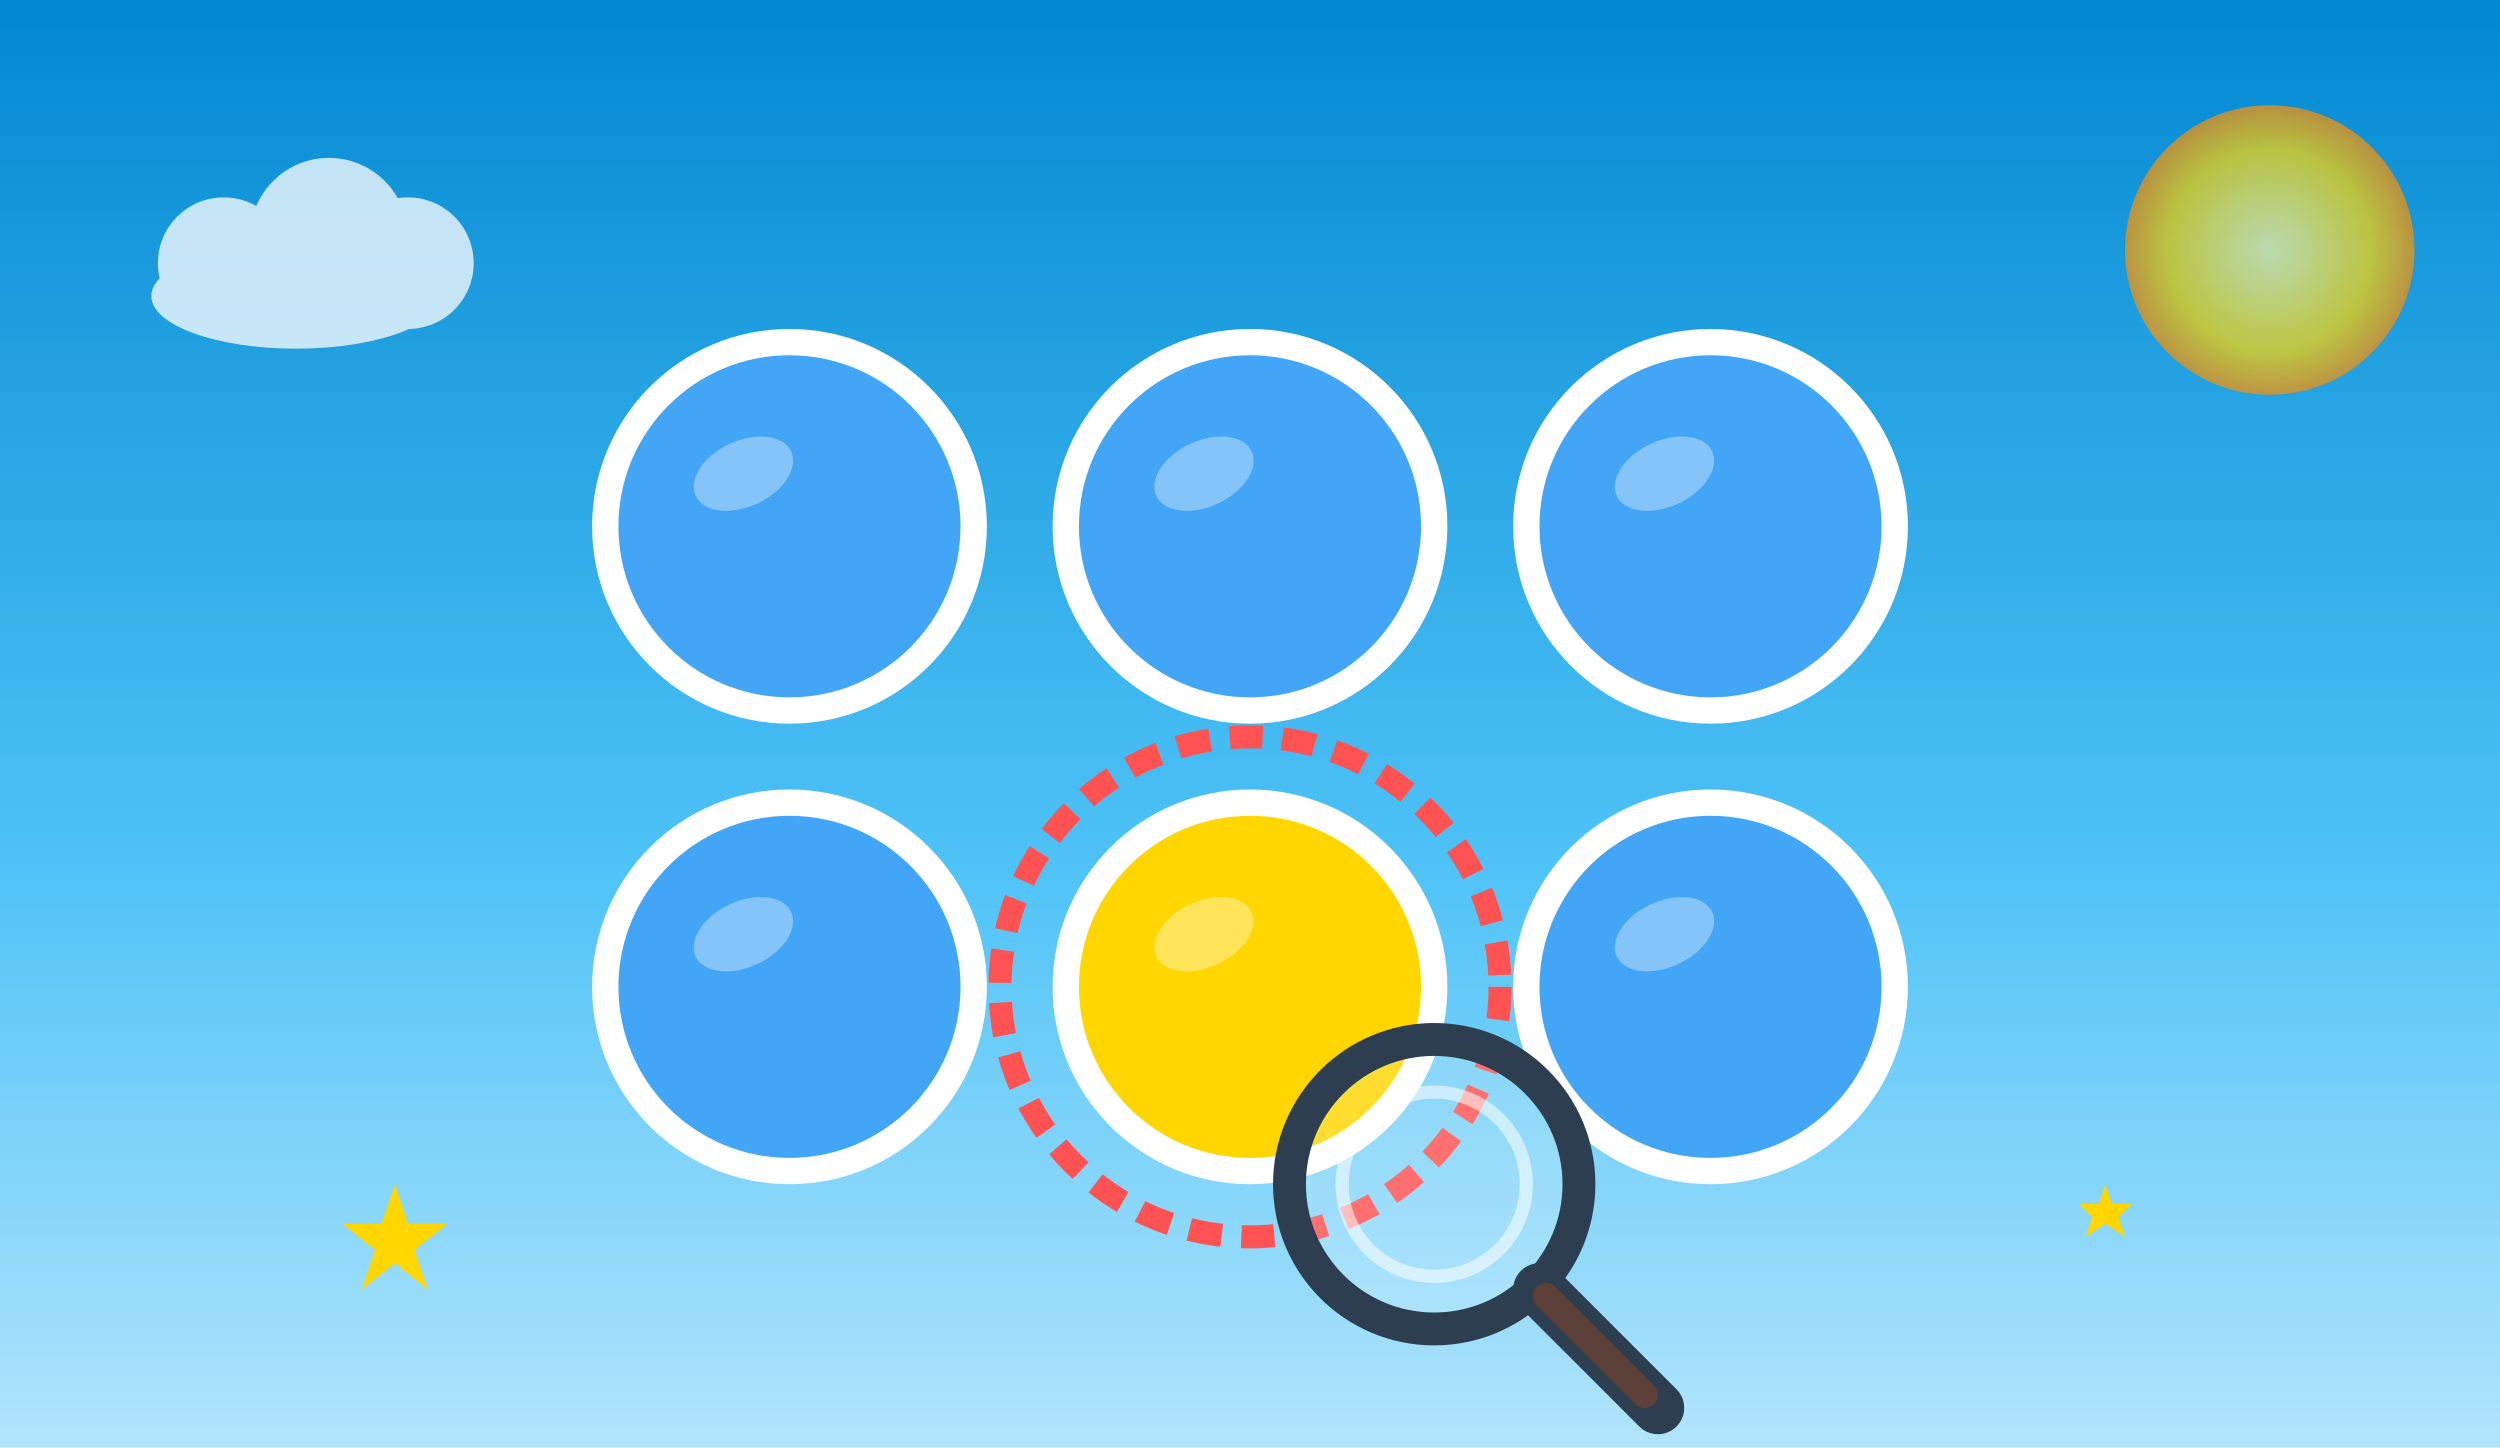
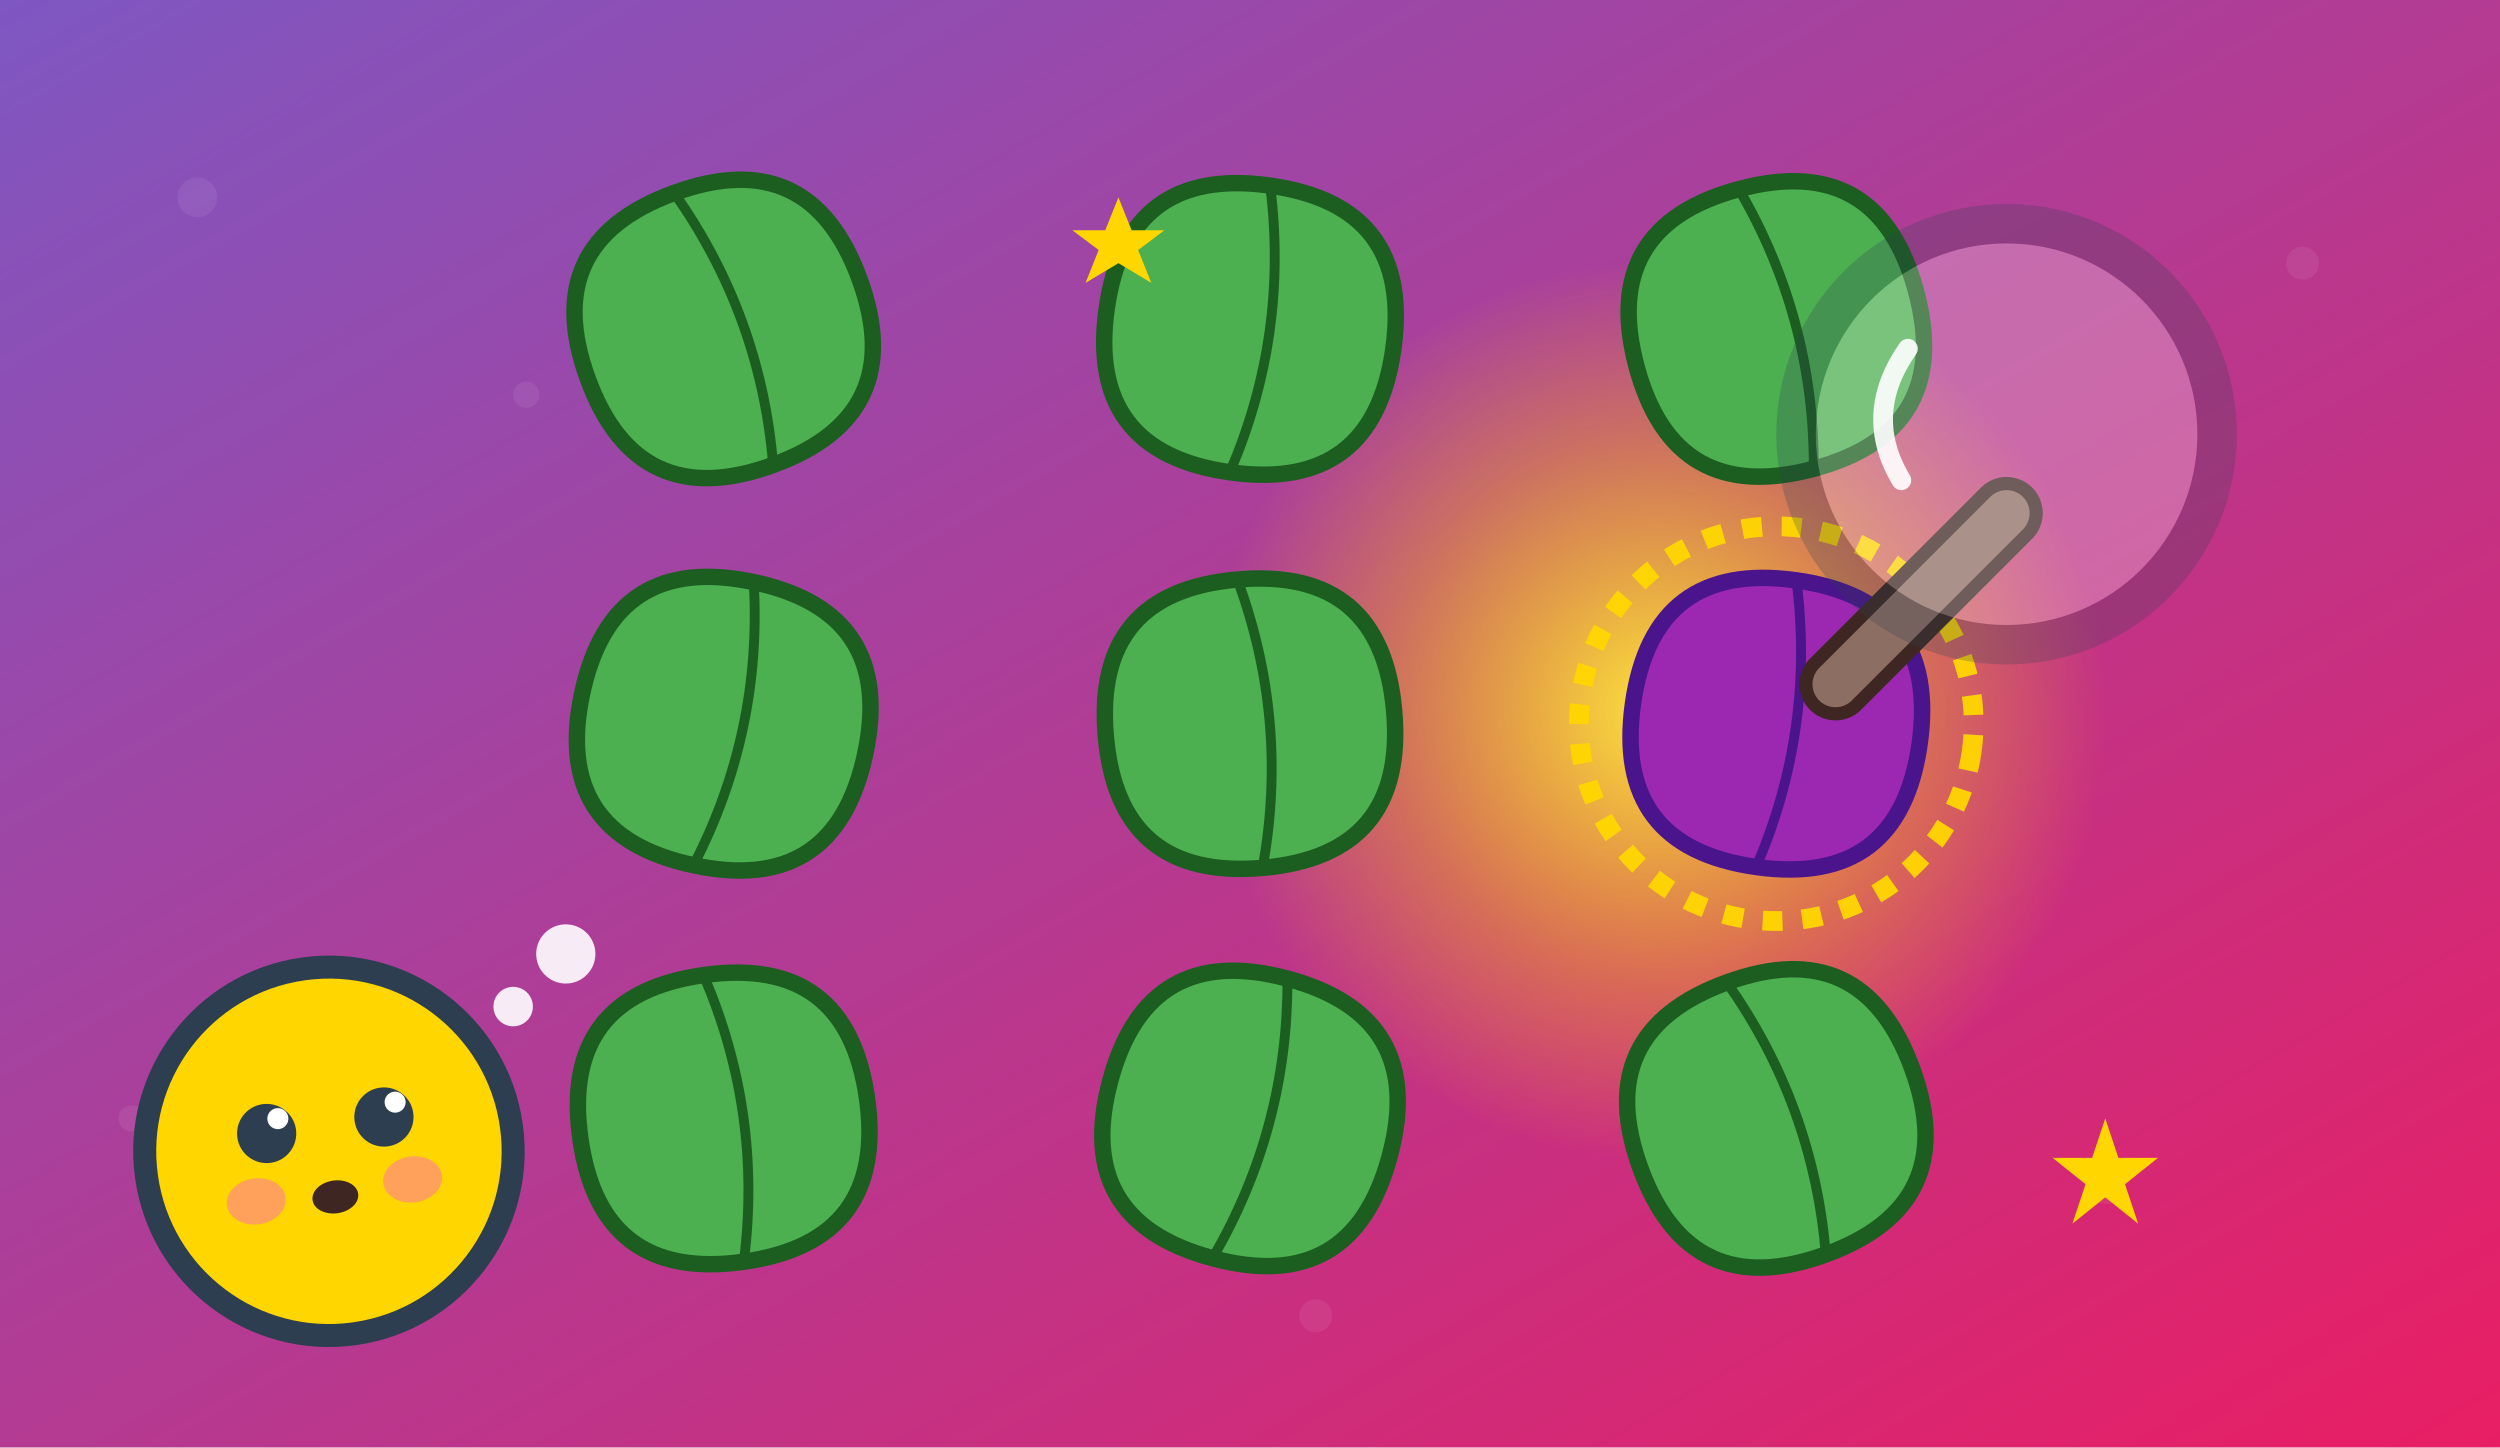
<svg xmlns="http://www.w3.org/2000/svg" viewBox="0 0 380 220" preserveAspectRatio="xMidYMid slice">
  <defs>
-     <linearGradient id="sky3" x1="0" y1="0" x2="0" y2="1">
-       <stop offset="0%" stop-color="#0288D1" />
-       <stop offset="60%" stop-color="#4FC3F7" />
-       <stop offset="100%" stop-color="#B3E5FC" />
+     <linearGradient id="bg3" x1="0" y1="0" x2="1" y2="1">
+       <stop offset="0%" stop-color="#7E57C2" />
+       <stop offset="100%" stop-color="#E91E63" />
    </linearGradient>
-     <radialGradient id="sun3" cx="0.5" cy="0.5" r="0.5">
-       <stop offset="0%" stop-color="#FFF59D" />
-       <stop offset="70%" stop-color="#FFD600" />
-       <stop offset="100%" stop-color="#FF8F00" />
+     <radialGradient id="spot3" cx="0.5" cy="0.5" r="0.5">
+       <stop offset="0%" stop-color="#FFEB3B" stop-opacity="0.95" />
+       <stop offset="60%" stop-color="#FFD600" stop-opacity="0.35" />
+       <stop offset="100%" stop-color="#FFD600" stop-opacity="0" />
    </radialGradient>
  </defs>
-   <rect width="380" height="220" fill="url(#sky3)" />
-   <circle cx="345" cy="38" r="22" fill="url(#sun3)" opacity="0.7" />
-   <g fill="white" opacity="0.75">
-     <ellipse cx="45" cy="45" rx="22" ry="8" />
-     <circle cx="34" cy="40" r="10" />
-     <circle cx="50" cy="36" r="12" />
-     <circle cx="62" cy="40" r="10" />
+   <rect width="380" height="220" fill="url(#bg3)" />
+   <g fill="white" opacity="0.07">
+     <circle cx="30" cy="30" r="3" />
+     <circle cx="80" cy="60" r="2" />
+     <circle cx="350" cy="40" r="2.5" />
+     <circle cx="320" cy="180" r="3" />
+     <circle cx="20" cy="170" r="2" />
+     <circle cx="200" cy="200" r="2.5" />
  </g>
-   <circle cx="120" cy="80" r="28" fill="#42A5F5" stroke="white" stroke-width="4" />
-   <circle cx="190" cy="80" r="28" fill="#42A5F5" stroke="white" stroke-width="4" />
-   <circle cx="260" cy="80" r="28" fill="#42A5F5" stroke="white" stroke-width="4" />
-   <g fill="white" opacity="0.35">
-     <ellipse cx="113" cy="72" rx="8" ry="5" transform="rotate(-25 113 72)" />
-     <ellipse cx="183" cy="72" rx="8" ry="5" transform="rotate(-25 183 72)" />
-     <ellipse cx="253" cy="72" rx="8" ry="5" transform="rotate(-25 253 72)" />
+   <circle cx="252" cy="108" r="68" fill="url(#spot3)" />
+   <g id="leafGreen" />
+   <g transform="translate(110, 50) rotate(-20)">
+     <path d="M 0 -22 Q 22 -22 22 0 Q 22 22 0 22 Q -22 22 -22 0 Q -22 -22 0 -22 Z" fill="#4CAF50" stroke="#1B5E20" stroke-width="2.5" />
+     <path d="M 0 -22 Q 6 0 0 22" stroke="#1B5E20" stroke-width="1.5" fill="none" />
  </g>
-   <circle cx="120" cy="150" r="28" fill="#42A5F5" stroke="white" stroke-width="4" />
-   <circle cx="190" cy="150" r="28" fill="#FFD600" stroke="white" stroke-width="4" />
-   <circle cx="260" cy="150" r="28" fill="#42A5F5" stroke="white" stroke-width="4" />
-   <g fill="white" opacity="0.35">
-     <ellipse cx="113" cy="142" rx="8" ry="5" transform="rotate(-25 113 142)" />
-     <ellipse cx="183" cy="142" rx="8" ry="5" transform="rotate(-25 183 142)" />
-     <ellipse cx="253" cy="142" rx="8" ry="5" transform="rotate(-25 253 142)" />
+   <g transform="translate(190, 50) rotate(8)">
+     <path d="M 0 -22 Q 22 -22 22 0 Q 22 22 0 22 Q -22 22 -22 0 Q -22 -22 0 -22 Z" fill="#4CAF50" stroke="#1B5E20" stroke-width="2.5" />
+     <path d="M 0 -22 Q 6 0 0 22" stroke="#1B5E20" stroke-width="1.5" fill="none" />
  </g>
-   <circle cx="190" cy="150" r="38" fill="none" stroke="#FF5252" stroke-width="3.5" stroke-dasharray="5 3" />
-   <g transform="translate(218, 180)">
-     <circle cx="0" cy="0" r="22" fill="rgba(255,255,255,0.18)" stroke="#2c3e50" stroke-width="5" />
-     <circle cx="0" cy="0" r="14" fill="none" stroke="white" stroke-width="2" opacity="0.55" />
-     <line x1="16" y1="16" x2="34" y2="34" stroke="#2c3e50" stroke-width="8" stroke-linecap="round" />
-     <line x1="17" y1="17" x2="32" y2="32" stroke="#5D4037" stroke-width="4" stroke-linecap="round" />
+   <g transform="translate(270, 50) rotate(-15)">
+     <path d="M 0 -22 Q 22 -22 22 0 Q 22 22 0 22 Q -22 22 -22 0 Q -22 -22 0 -22 Z" fill="#4CAF50" stroke="#1B5E20" stroke-width="2.5" />
+     <path d="M 0 -22 Q 6 0 0 22" stroke="#1B5E20" stroke-width="1.5" fill="none" />
+   </g>
+   <g transform="translate(110, 110) rotate(12)">
+     <path d="M 0 -22 Q 22 -22 22 0 Q 22 22 0 22 Q -22 22 -22 0 Q -22 -22 0 -22 Z" fill="#4CAF50" stroke="#1B5E20" stroke-width="2.5" />
+     <path d="M 0 -22 Q 6 0 0 22" stroke="#1B5E20" stroke-width="1.5" fill="none" />
+   </g>
+   <g transform="translate(190, 110) rotate(-5)">
+     <path d="M 0 -22 Q 22 -22 22 0 Q 22 22 0 22 Q -22 22 -22 0 Q -22 -22 0 -22 Z" fill="#4CAF50" stroke="#1B5E20" stroke-width="2.5" />
+     <path d="M 0 -22 Q 6 0 0 22" stroke="#1B5E20" stroke-width="1.5" fill="none" />
+   </g>
+   <g transform="translate(270, 110) rotate(8)">
+     <circle cx="0" cy="0" r="30" fill="none" stroke="#FFD600" stroke-width="3" stroke-dasharray="3 3" opacity="0.95" />
+     <path d="M 0 -22 Q 22 -22 22 0 Q 22 22 0 22 Q -22 22 -22 0 Q -22 -22 0 -22 Z" fill="#9C27B0" stroke="#4A148C" stroke-width="2.5" />
+     <path d="M 0 -22 Q 6 0 0 22" stroke="#4A148C" stroke-width="1.5" fill="none" />
+   </g>
+   <g transform="translate(110, 170) rotate(-8)">
+     <path d="M 0 -22 Q 22 -22 22 0 Q 22 22 0 22 Q -22 22 -22 0 Q -22 -22 0 -22 Z" fill="#4CAF50" stroke="#1B5E20" stroke-width="2.5" />
+     <path d="M 0 -22 Q 6 0 0 22" stroke="#1B5E20" stroke-width="1.5" fill="none" />
+   </g>
+   <g transform="translate(190, 170) rotate(15)">
+     <path d="M 0 -22 Q 22 -22 22 0 Q 22 22 0 22 Q -22 22 -22 0 Q -22 -22 0 -22 Z" fill="#4CAF50" stroke="#1B5E20" stroke-width="2.5" />
+     <path d="M 0 -22 Q 6 0 0 22" stroke="#1B5E20" stroke-width="1.5" fill="none" />
+   </g>
+   <g transform="translate(270, 170) rotate(-20)">
+     <path d="M 0 -22 Q 22 -22 22 0 Q 22 22 0 22 Q -22 22 -22 0 Q -22 -22 0 -22 Z" fill="#4CAF50" stroke="#1B5E20" stroke-width="2.5" />
+     <path d="M 0 -22 Q 6 0 0 22" stroke="#1B5E20" stroke-width="1.5" fill="none" />
+   </g>
+   <g transform="translate(305, 78)" stroke-linecap="round">
+     <line x1="0" y1="0" x2="-26" y2="26" stroke="#3E2723" stroke-width="11" />
+     <line x1="0" y1="0" x2="-26" y2="26" stroke="#8D6E63" stroke-width="7" />
+     <circle cx="0" cy="-12" r="32" fill="white" opacity="0.25" stroke="#2c3e50" stroke-width="6" />
+     <path d="M -15 -25 Q -22 -15 -16 -5" stroke="white" stroke-width="3" fill="none" opacity="0.9" />
+   </g>
+   <g transform="translate(50, 175)">
+     <g transform="rotate(-8)">
+       <circle cx="0" cy="0" r="28" fill="#FFD600" stroke="#2c3e50" stroke-width="3.5" />
+       <ellipse cx="-12" cy="6" rx="4.5" ry="3.5" fill="#FF8A80" opacity="0.7" />
+       <ellipse cx="12" cy="6" rx="4.5" ry="3.5" fill="#FF8A80" opacity="0.7" />
+       <circle cx="-9" cy="-4" r="4.5" fill="#2c3e50" />
+       <circle cx="9" cy="-4" r="4.5" fill="#2c3e50" />
+       <circle cx="-7" cy="-6" r="1.6" fill="white" />
+       <circle cx="11" cy="-6" r="1.6" fill="white" />
+       <ellipse cx="0" cy="7" rx="3.5" ry="2.5" fill="#3E2723" />
+     </g>
+     <circle cx="28" cy="-22" r="3" fill="white" opacity="0.9" />
+     <circle cx="36" cy="-30" r="4.5" fill="white" opacity="0.9" />
  </g>
  <g fill="#FFD600">
-     <polygon points="60,180 62,186 68,186 63,190 65,196 60,192 55,196 57,190 52,186 58,186" />
-     <polygon points="320,180 321,183 324,183 322,185 323,188 320,186 317,188 318,185 316,183 319,183" />
+     <polygon points="320,170 322,176 328,176 323,180 325,186 320,182 315,186 317,180 312,176 318,176" />
+     <polygon points="170,30 172,35 177,35 173,38 175,43 170,40 165,43 167,38 163,35 168,35" />
  </g>
</svg>
